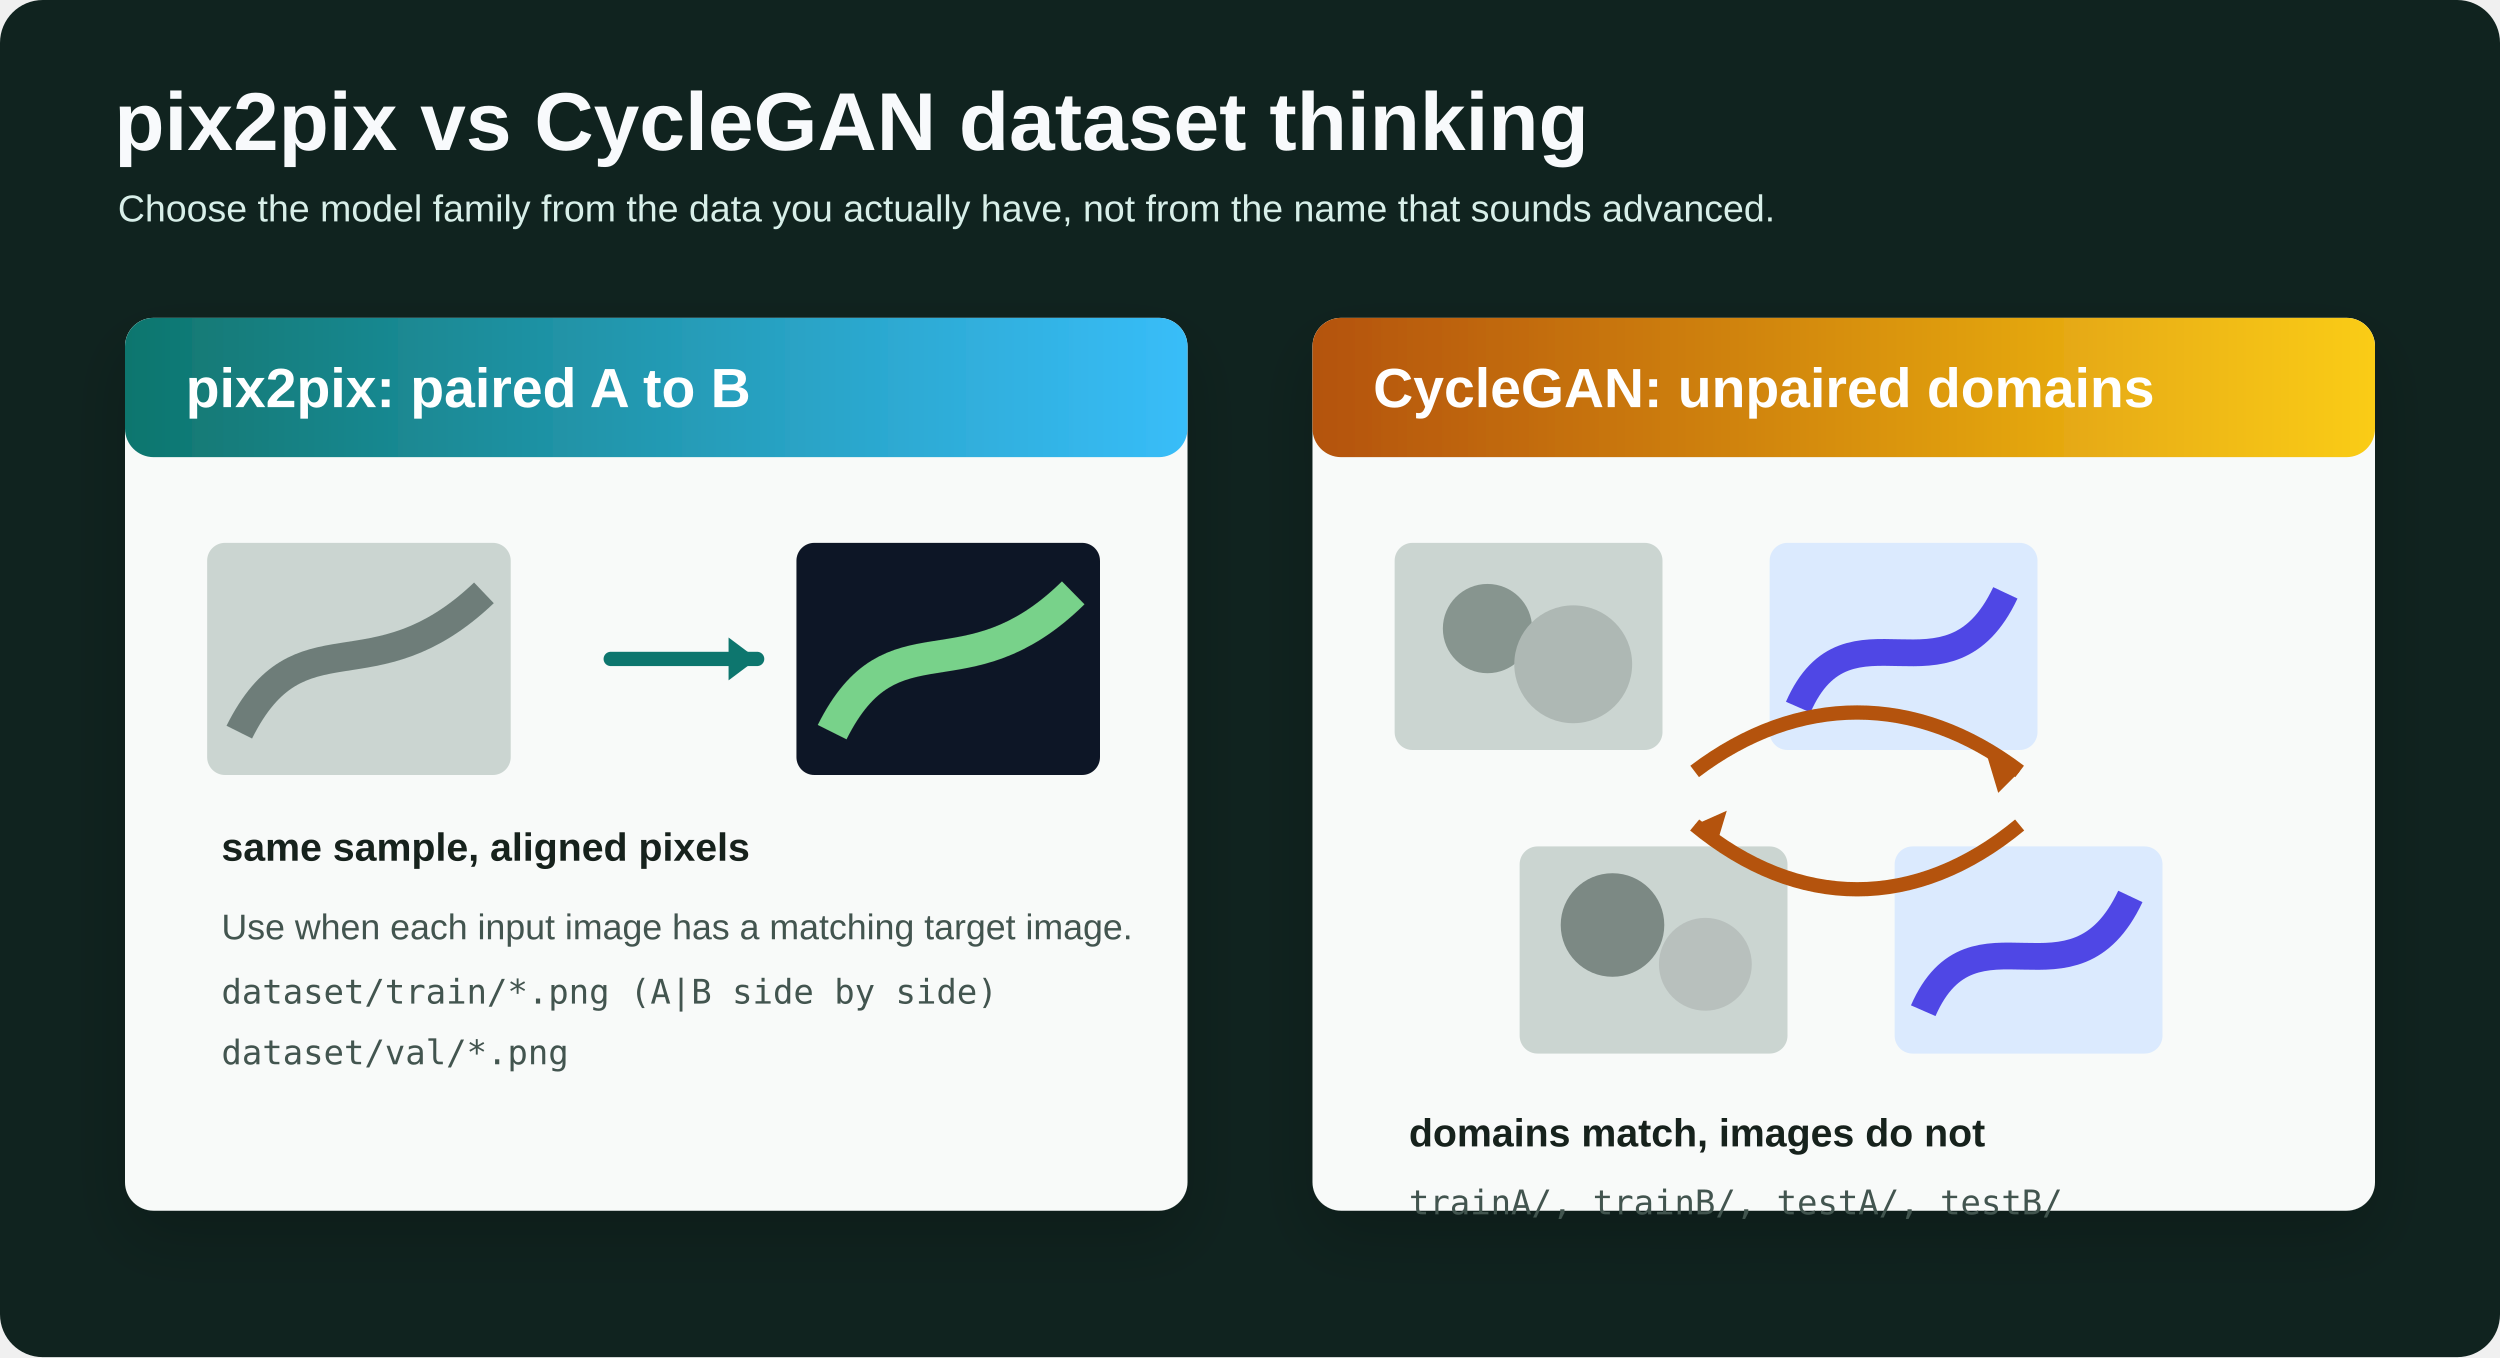
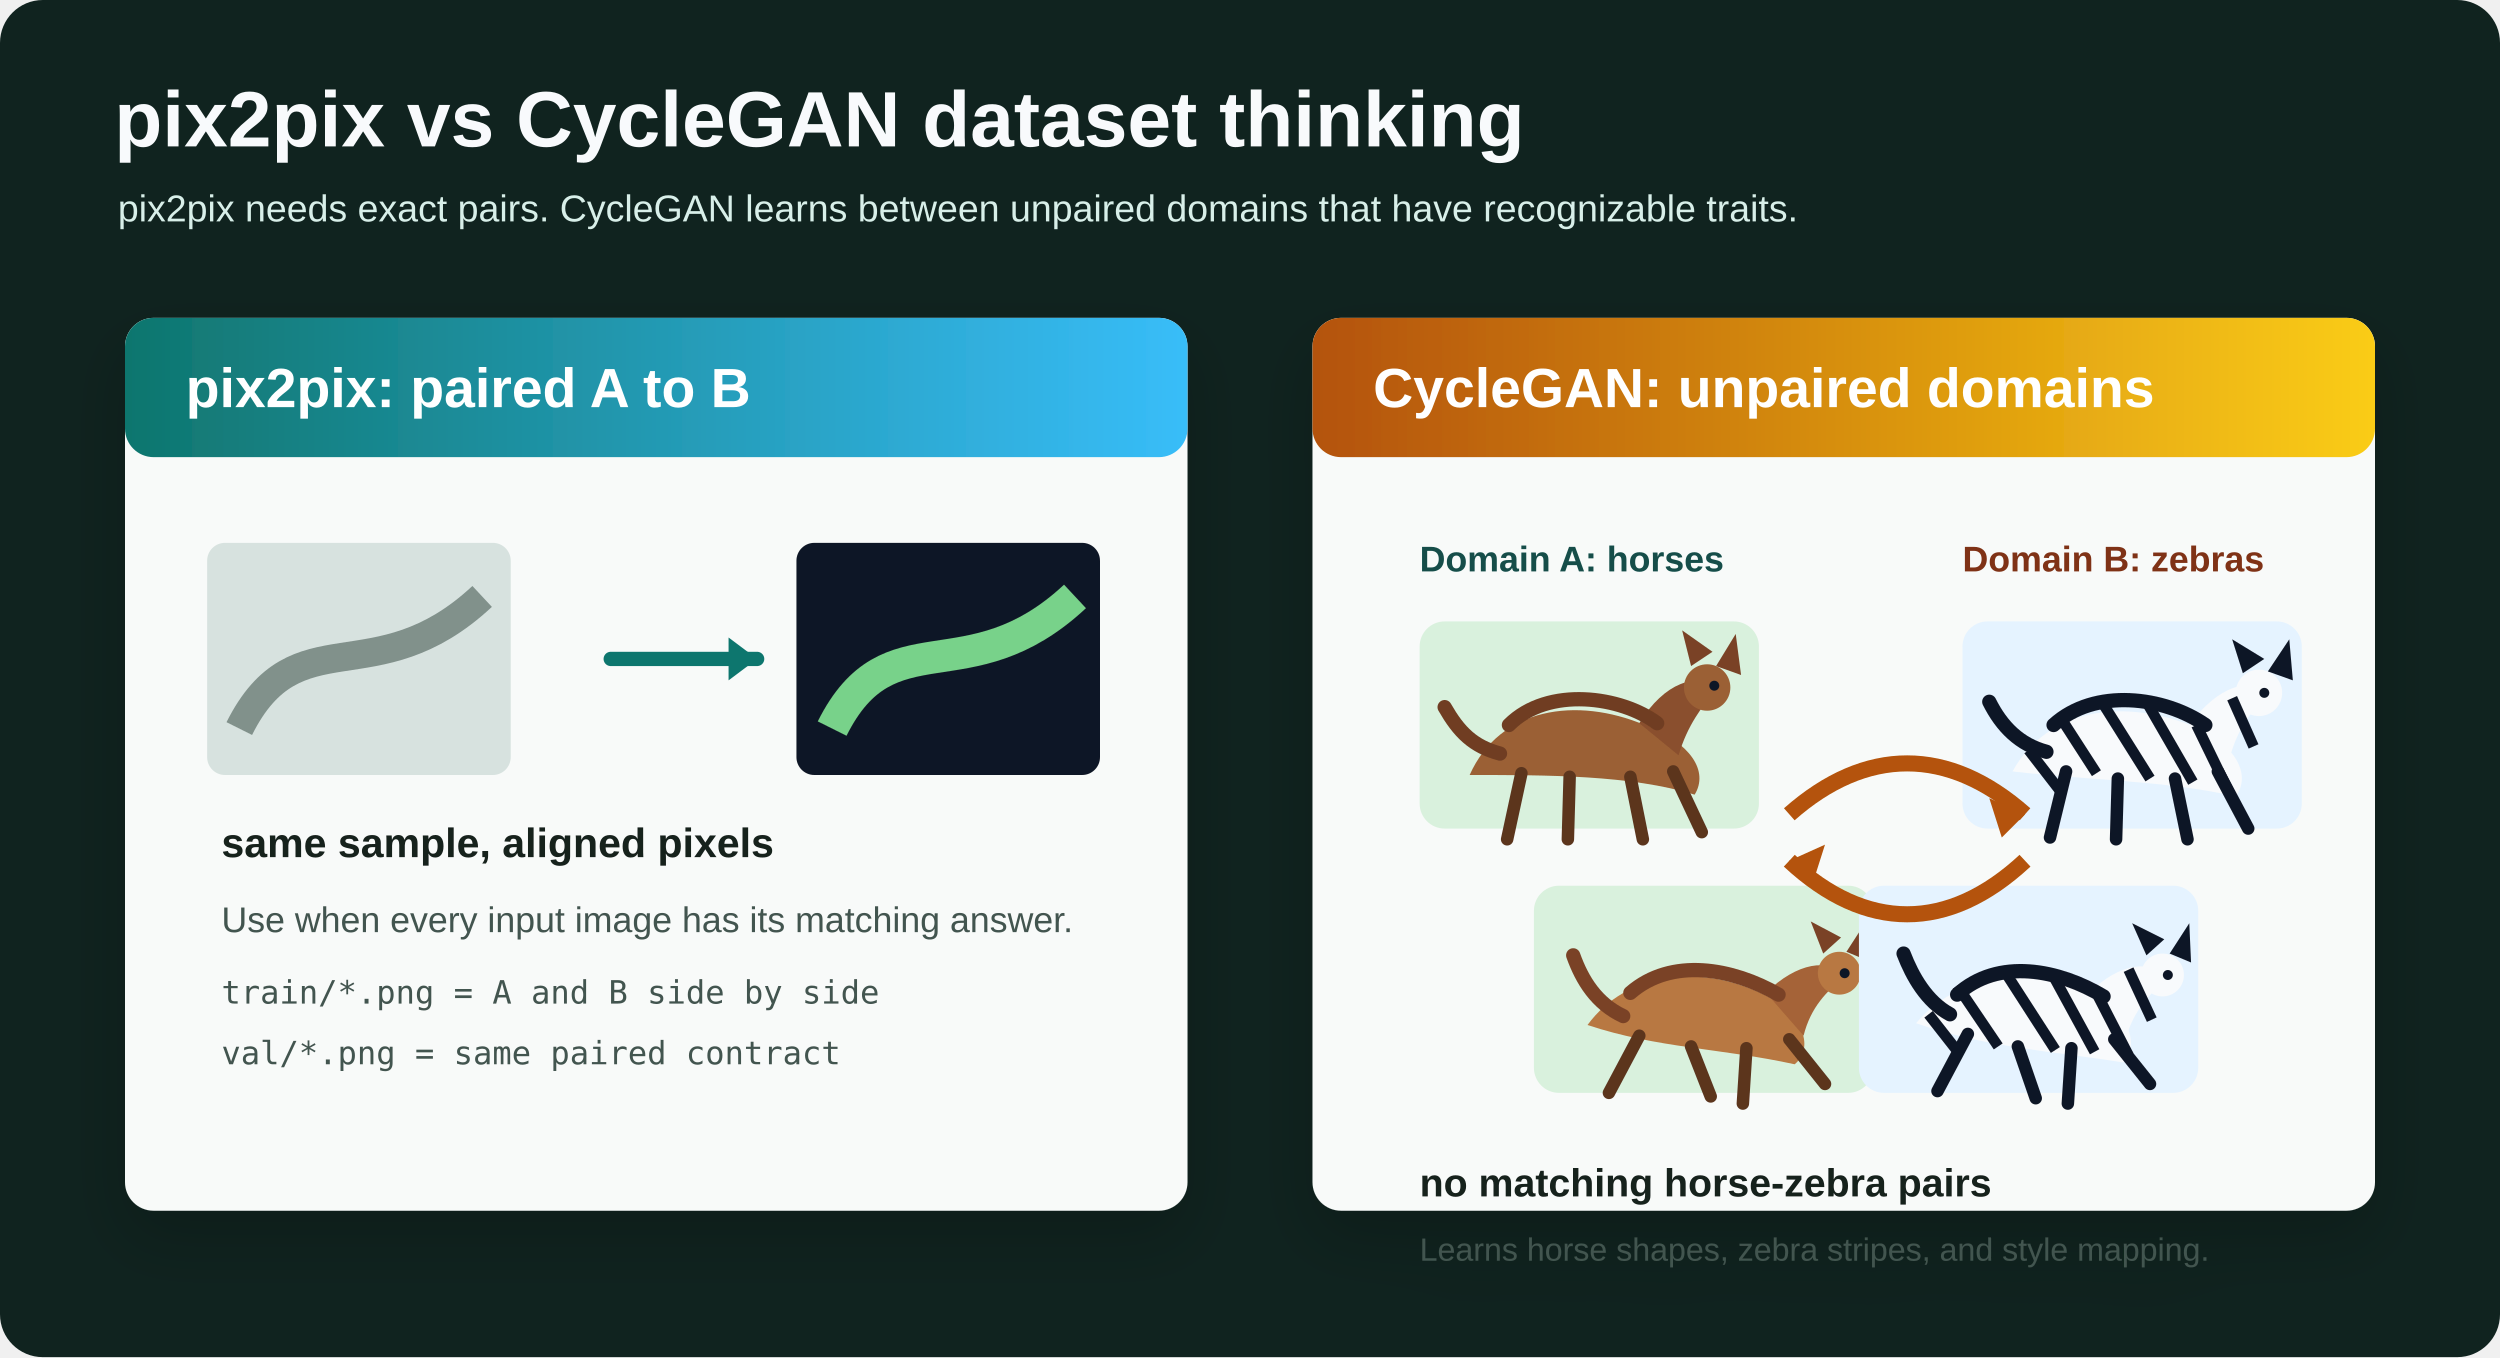
<svg xmlns="http://www.w3.org/2000/svg" viewBox="0 0 1400 760" role="img" aria-labelledby="title desc">
  <defs>
-     <linearGradient id="a" x1="0" x2="1">
+     <linearGradient id="teal" x1="0" x2="1">
      <stop offset="0" stop-color="#0f766e" />
      <stop offset="1" stop-color="#38bdf8" />
    </linearGradient>
-     <linearGradient id="b" x1="0" x2="1">
+     <linearGradient id="amber" x1="0" x2="1">
      <stop offset="0" stop-color="#b45309" />
      <stop offset="1" stop-color="#facc15" />
    </linearGradient>
    <filter id="shadow" x="-20%" y="-20%" width="140%" height="140%">
      <feDropShadow dx="0" dy="16" stdDeviation="18" flood-color="#071312" flood-opacity="0.18" />
    </filter>
  </defs>
  <rect width="1400" height="760" rx="24" fill="#10231f" />
-   <text x="64" y="84" fill="#f8fafc" font-family="Segoe UI, Arial, sans-serif" font-size="46" font-weight="800">pix2pix vs CycleGAN dataset thinking</text>
-   <text x="66" y="124" fill="#d8efe9" font-family="Segoe UI, Arial, sans-serif" font-size="21">Choose the model family from the data you actually have, not from the name that sounds advanced.</text>
+   <text x="64" y="82" fill="#f8fafc" font-family="Segoe UI, Arial, sans-serif" font-size="44" font-weight="800">pix2pix vs CycleGAN dataset thinking</text>
+   <text x="66" y="124" fill="#d8efe9" font-family="Segoe UI, Arial, sans-serif" font-size="21">pix2pix needs exact pairs. CycleGAN learns between unpaired domains that have recognizable traits.</text>
  <g transform="translate(70 178)" filter="url(#shadow)">
    <rect width="595" height="500" rx="16" fill="#f8faf9" />
-     <rect width="595" height="78" rx="16" fill="url(#a)" />
+     <rect width="595" height="78" rx="16" fill="url(#teal)" />
    <text x="34" y="50" fill="#fff" font-family="Segoe UI, Arial, sans-serif" font-size="31" font-weight="800">pix2pix: paired A to B</text>
    <g transform="translate(46 126)">
-       <rect width="170" height="130" rx="10" fill="#cbd5d1" />
-       <path d="M18 106 C52 38 92 88 155 28" stroke="#465954" stroke-width="16" fill="none" opacity=".7" />
+       <rect width="170" height="130" rx="10" fill="#d7e2df" />
+       <path d="M18 104 C50 40, 94 86, 154 30" stroke="#64756f" stroke-width="16" fill="none" opacity=".75" />
      <rect x="330" width="170" height="130" rx="10" fill="#111827" />
-       <path d="M350 106 C384 38 424 88 485 28" stroke="#78d28a" stroke-width="18" fill="none" />
+       <path d="M350 104 C382 40, 426 86, 486 30" stroke="#78d28a" stroke-width="18" fill="none" />
      <path d="M226 65 h82" stroke="#0f766e" stroke-width="8" stroke-linecap="round" />
      <path d="M308 65 l-16 -12 v24z" fill="#0f766e" />
-       <text x="8" y="178" fill="#17201c" font-family="Segoe UI, Arial, sans-serif" font-size="22" font-weight="800">same sample, aligned pixels</text>
-       <text x="8" y="222" fill="#43544f" font-family="Segoe UI, Arial, sans-serif" font-size="20">Use when each input image has a matching target image.</text>
-       <text x="8" y="258" fill="#43544f" font-family="Cascadia Code, Consolas, monospace" font-size="19">dataset/train/*.png  (A|B side by side)</text>
-       <text x="8" y="292" fill="#43544f" font-family="Cascadia Code, Consolas, monospace" font-size="19">dataset/val/*.png</text>
+       <text x="8" y="176" fill="#17201c" font-family="Segoe UI, Arial, sans-serif" font-size="23" font-weight="800">same sample, aligned pixels</text>
+       <text x="8" y="218" fill="#43544f" font-family="Segoe UI, Arial, sans-serif" font-size="20">Use when every input image has its matching answer.</text>
+       <text x="8" y="258" fill="#43544f" font-family="Cascadia Code, Consolas, monospace" font-size="18">train/*.png  = A and B side by side</text>
+       <text x="8" y="292" fill="#43544f" font-family="Cascadia Code, Consolas, monospace" font-size="18">val/*.png    = same paired contract</text>
    </g>
  </g>
  <g transform="translate(735 178)" filter="url(#shadow)">
    <rect width="595" height="500" rx="16" fill="#f8faf9" />
-     <rect width="595" height="78" rx="16" fill="url(#b)" />
+     <rect width="595" height="78" rx="16" fill="url(#amber)" />
    <text x="34" y="50" fill="#fff" font-family="Segoe UI, Arial, sans-serif" font-size="31" font-weight="800">CycleGAN: unpaired domains</text>
-     <g transform="translate(46 126)">
-       <rect width="150" height="116" rx="10" fill="#cbd5d1" />
-       <circle cx="52" cy="48" r="25" fill="#87958f" />
-       <circle cx="100" cy="68" r="33" fill="#aeb8b4" />
-       <rect x="210" width="150" height="116" rx="10" fill="#dbeafe" />
-       <path d="M226 92 C254 28 310 96 342 28" stroke="#4f46e5" stroke-width="15" fill="none" />
-       <rect x="70" y="170" width="150" height="116" rx="10" fill="#cbd5d1" />
-       <circle cx="122" cy="214" r="29" fill="#7c8984" />
-       <circle cx="174" cy="236" r="26" fill="#b8c0bd" />
-       <rect x="280" y="170" width="150" height="116" rx="10" fill="#dbeafe" />
-       <path d="M296 262 C324 198 380 266 412 198" stroke="#4f46e5" stroke-width="15" fill="none" />
-       <path d="M168 128 C226 84 292 84 350 128" stroke="#b45309" stroke-width="8" fill="none" />
-       <path d="M350 128 l-18 -8 6 20z" fill="#b45309" />
-       <path d="M350 158 C292 206 226 206 168 158" stroke="#b45309" stroke-width="8" fill="none" />
-       <path d="M168 158 l18 -8 -6 20z" fill="#b45309" />
-       <text x="8" y="338" fill="#17201c" font-family="Segoe UI, Arial, sans-serif" font-size="22" font-weight="800">domains match, images do not</text>
-       <text x="8" y="376" fill="#43544f" font-family="Cascadia Code, Consolas, monospace" font-size="19">trainA/, trainB/, testA/, testB/</text>
+     <g transform="translate(42 118)">
+       <text x="18" y="24" fill="#134e4a" font-family="Segoe UI, Arial, sans-serif" font-size="20" font-weight="800">Domain A: horses</text>
+       <text x="322" y="24" fill="#7f3217" font-family="Segoe UI, Arial, sans-serif" font-size="20" font-weight="800">Domain B: zebras</text>
+       <g transform="translate(18 52)">
+         <rect width="190" height="116" rx="14" fill="#d9f1dd" />
+         <path d="M28 86 C45 48, 88 42, 126 58 C152 68, 162 84, 154 97 C118 86, 72 86, 28 86 Z" fill="#9b6035" />
+         <path d="M123 57 C137 34, 156 28, 166 38 C158 48, 150 58, 145 75 Z" fill="#8a4f2d" />
+         <circle cx="161" cy="37" r="13" fill="#9b6035" />
+         <path d="M166 25 l11 -18 l3 23" fill="#7a4327" />
+         <path d="M152 25 l-5 -20 l17 12" fill="#7a4327" />
+         <path d="M45 74 C30 70, 22 62, 14 48" stroke="#6f3e23" stroke-width="8" fill="none" stroke-linecap="round" />
+         <path d="M57 85 l-8 37 M84 87 l-1 35 M118 87 l7 35 M142 84 l16 34" stroke="#5b351f" stroke-width="7" stroke-linecap="round" />
+         <path d="M50 58 C72 36, 113 42, 133 57" stroke="#6f3e23" stroke-width="8" fill="none" stroke-linecap="round" />
+         <circle cx="165" cy="36" r="2.8" fill="#111827" />
+       </g>
+       <g transform="translate(82 200)">
+         <rect width="190" height="116" rx="14" fill="#d9f1dd" />
+         <path d="M30 78 C52 48, 94 43, 131 62 C151 73, 157 91, 146 100 C105 91, 69 91, 30 78 Z" fill="#b87842" />
+         <path d="M130 60 C147 43, 166 40, 174 51 C164 59, 155 68, 151 84 Z" fill="#a56338" />
+         <circle cx="171" cy="49" r="12" fill="#b87842" />
+         <path d="M175 37 l11 -17 l1 22" fill="#7a4327" />
+         <path d="M162 38 l-7 -18 l17 9" fill="#7a4327" />
+         <path d="M50 73 C35 66, 27 53, 22 39" stroke="#7a4327" stroke-width="8" fill="none" stroke-linecap="round" />
+         <path d="M59 84 l-17 32 M88 90 l11 28 M119 91 l-2 31 M143 86 l20 25" stroke="#5b351f" stroke-width="7" fill="none" stroke-linecap="round" />
+         <path d="M54 60 C77 40, 111 46, 137 61" stroke="#7a4327" stroke-width="8" fill="none" stroke-linecap="round" />
+         <circle cx="174" cy="49" r="2.8" fill="#111827" />
+       </g>
+       <g transform="translate(322 52)">
+         <rect width="190" height="116" rx="14" fill="#e5f3ff" />
+         <path d="M28 84 C48 48, 91 43, 130 59 C153 69, 162 86, 153 98 C114 89, 70 89, 28 84 Z" fill="#f8fafc" />
+         <path d="M127 58 C143 36, 162 30, 171 42 C161 50, 153 62, 149 79 Z" fill="#f8fafc" />
+         <circle cx="166" cy="40" r="13" fill="#f8fafc" />
+         <path d="M171 28 l12 -18 l2 23" fill="#111827" />
+         <path d="M157 29 l-6 -19 l18 11" fill="#111827" />
+         <path d="M47 73 C32 69, 22 59, 15 45" stroke="#111827" stroke-width="8" fill="none" stroke-linecap="round" />
+         <path d="M58 84 l-9 37 M87 88 l-1 34 M119 88 l7 34 M143 84 l17 32" stroke="#111827" stroke-width="7" stroke-linecap="round" />
+         <path d="M51 58 C74 37, 113 42, 136 58" stroke="#111827" stroke-width="8" fill="none" stroke-linecap="round" />
+         <path d="M55 54 l20 31 M78 45 l27 43 M103 45 l26 45 M131 58 l18 37 M151 43 l12 27 M37 72 l17 22" stroke="#111827" stroke-width="6" />
+         <circle cx="169" cy="40" r="2.8" fill="#111827" />
+       </g>
+       <g transform="translate(264 200)">
+         <rect width="190" height="116" rx="14" fill="#e5f3ff" />
+         <path d="M32 77 C55 50, 93 44, 130 61 C150 70, 158 88, 148 99 C112 93, 72 91, 32 77 Z" fill="#f8fafc" />
+         <path d="M129 60 C146 43, 164 41, 173 52 C163 60, 154 70, 150 84 Z" fill="#f8fafc" />
+         <circle cx="170" cy="50" r="12" fill="#f8fafc" />
+         <path d="M174 38 l11 -17 l1 22" fill="#111827" />
+         <path d="M161 39 l-8 -18 l18 9" fill="#111827" />
+         <path d="M51 72 C38 65, 30 51, 25 38" stroke="#111827" stroke-width="8" fill="none" stroke-linecap="round" />
+         <path d="M61 83 l-17 32 M89 90 l10 29 M119 91 l-2 31 M143 86 l20 25" stroke="#111827" stroke-width="7" fill="none" stroke-linecap="round" />
+         <path d="M55 61 C78 40, 112 47, 137 62" stroke="#111827" stroke-width="8" fill="none" stroke-linecap="round" />
+         <path d="M55 56 l23 34 M81 47 l29 45 M108 49 l24 44 M134 62 l17 33 M151 47 l13 28 M39 72 l18 23" stroke="#111827" stroke-width="6" />
+         <circle cx="173" cy="50" r="2.8" fill="#111827" />
+       </g>
+       <path d="M225 160 C268 122, 314 122, 357 160" stroke="#b45309" stroke-width="9" fill="none" />
+       <path d="M357 160 l-20 -9 l7 22z" fill="#b45309" />
+       <path d="M357 186 C314 226, 268 226, 225 186" stroke="#b45309" stroke-width="9" fill="none" />
+       <path d="M225 186 l20 -9 l-7 22z" fill="#b45309" />
+       <text x="18" y="374" fill="#17201c" font-family="Segoe UI, Arial, sans-serif" font-size="22" font-weight="800">no matching horse-zebra pairs</text>
+       <text x="18" y="410" fill="#43544f" font-family="Segoe UI, Arial, sans-serif" font-size="18">Learns horse shapes, zebra stripes, and style mapping.</text>
    </g>
  </g>
</svg>
